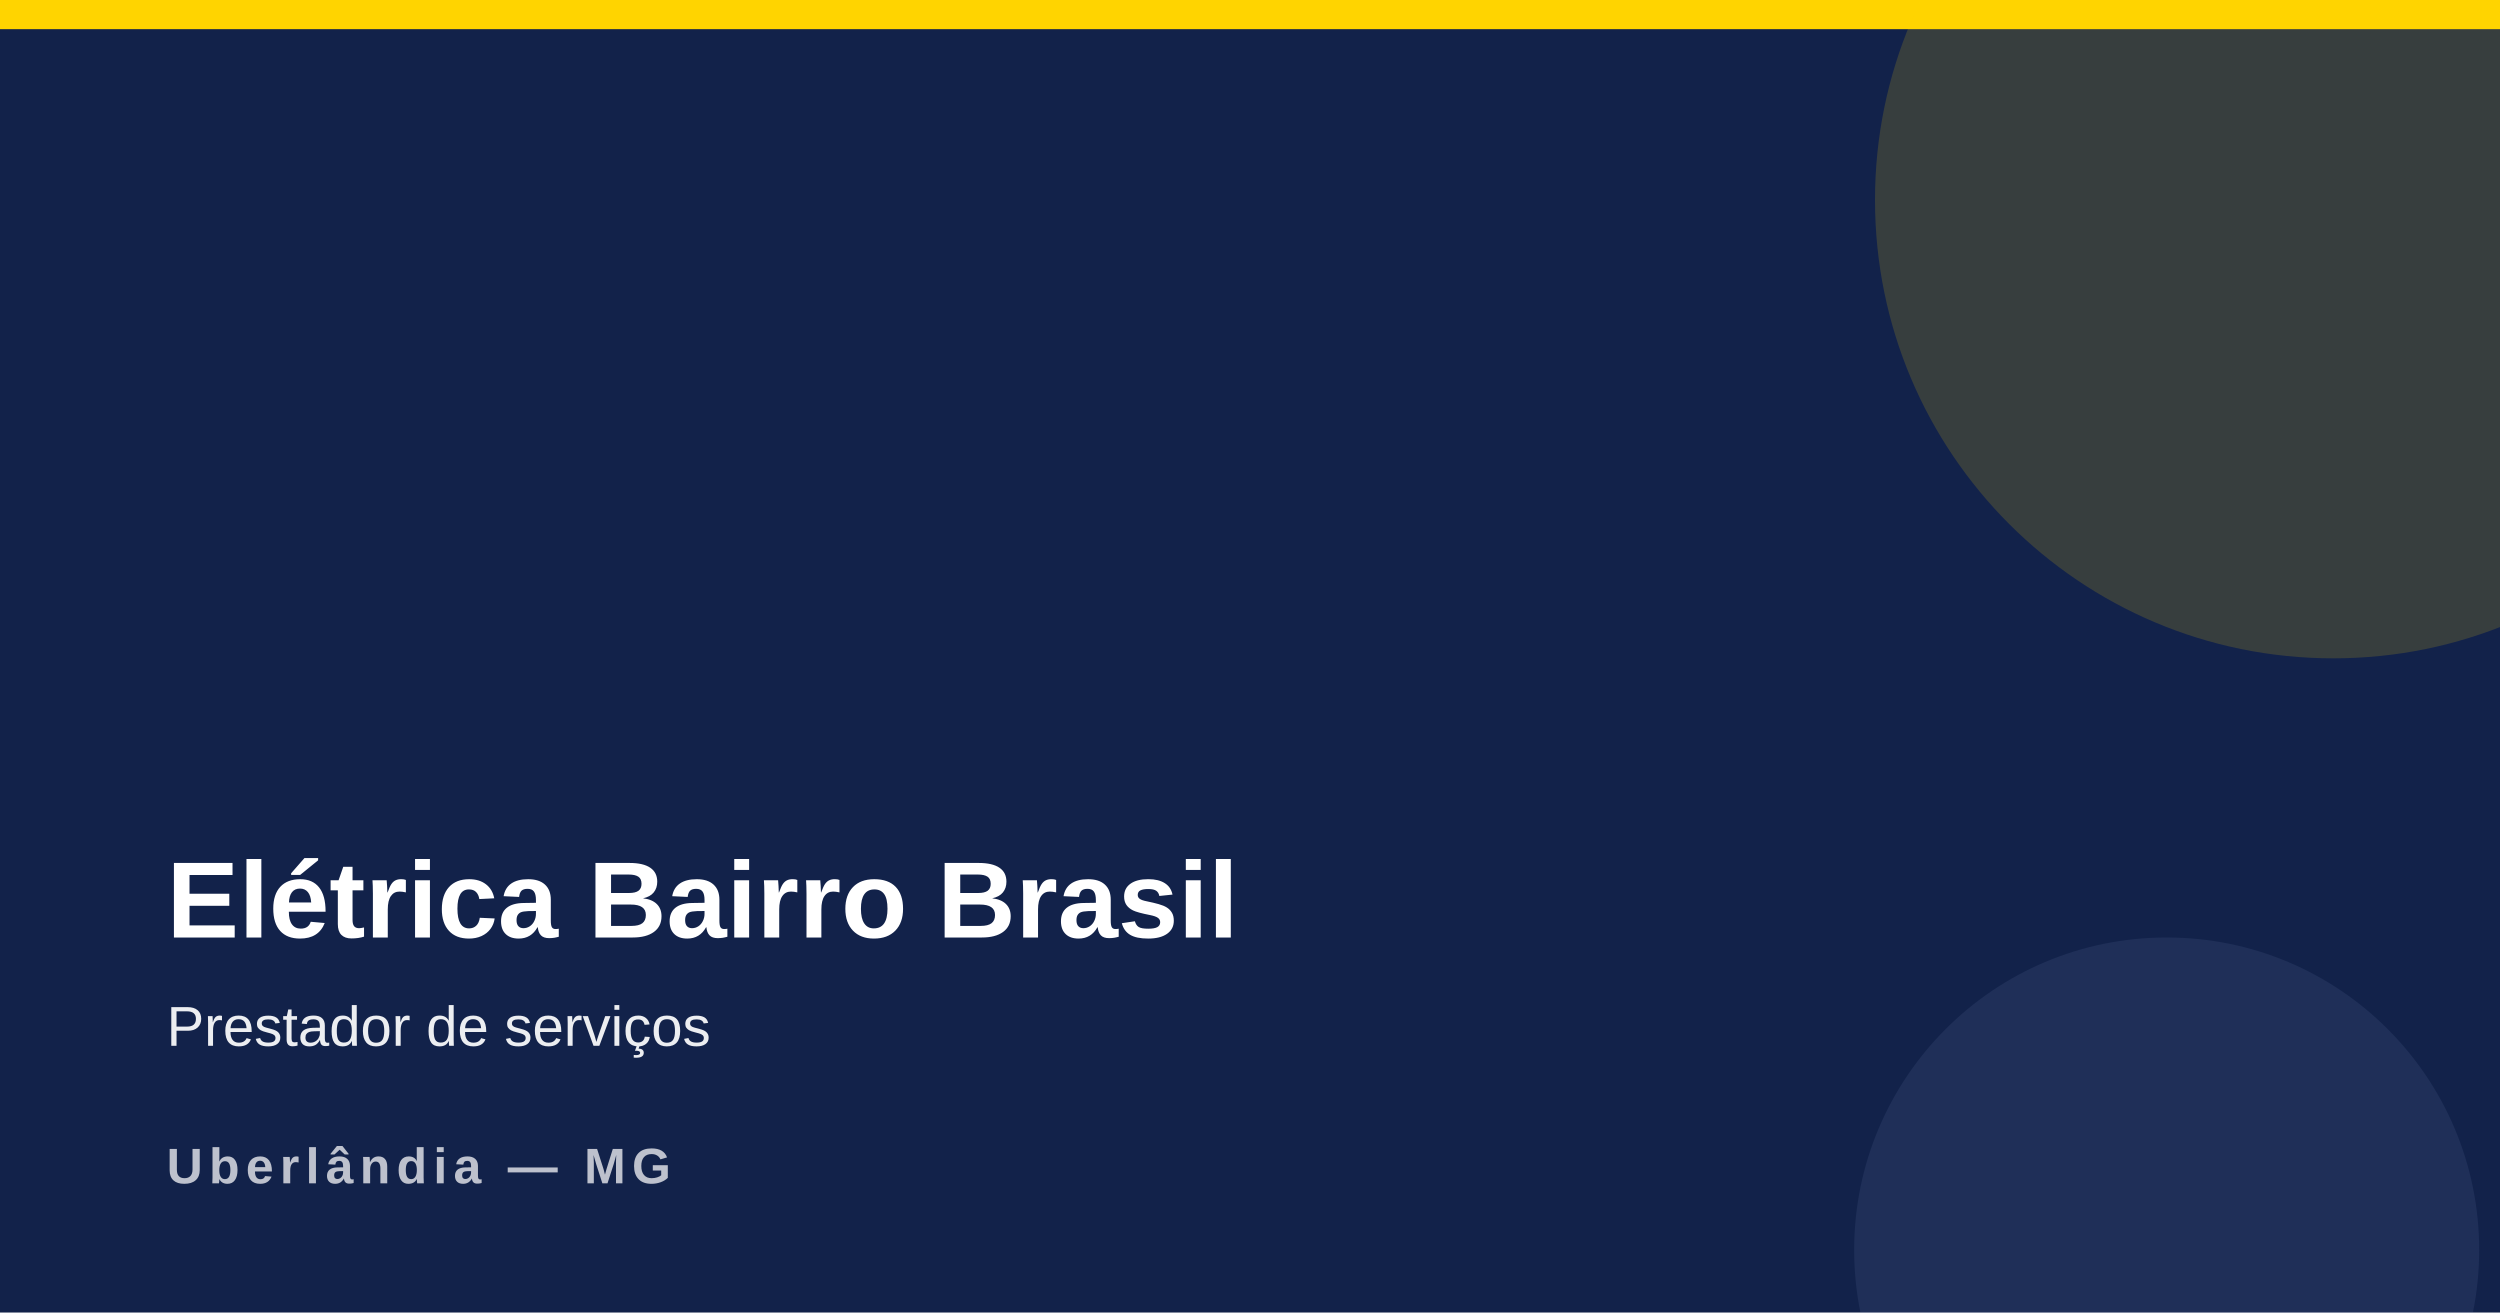
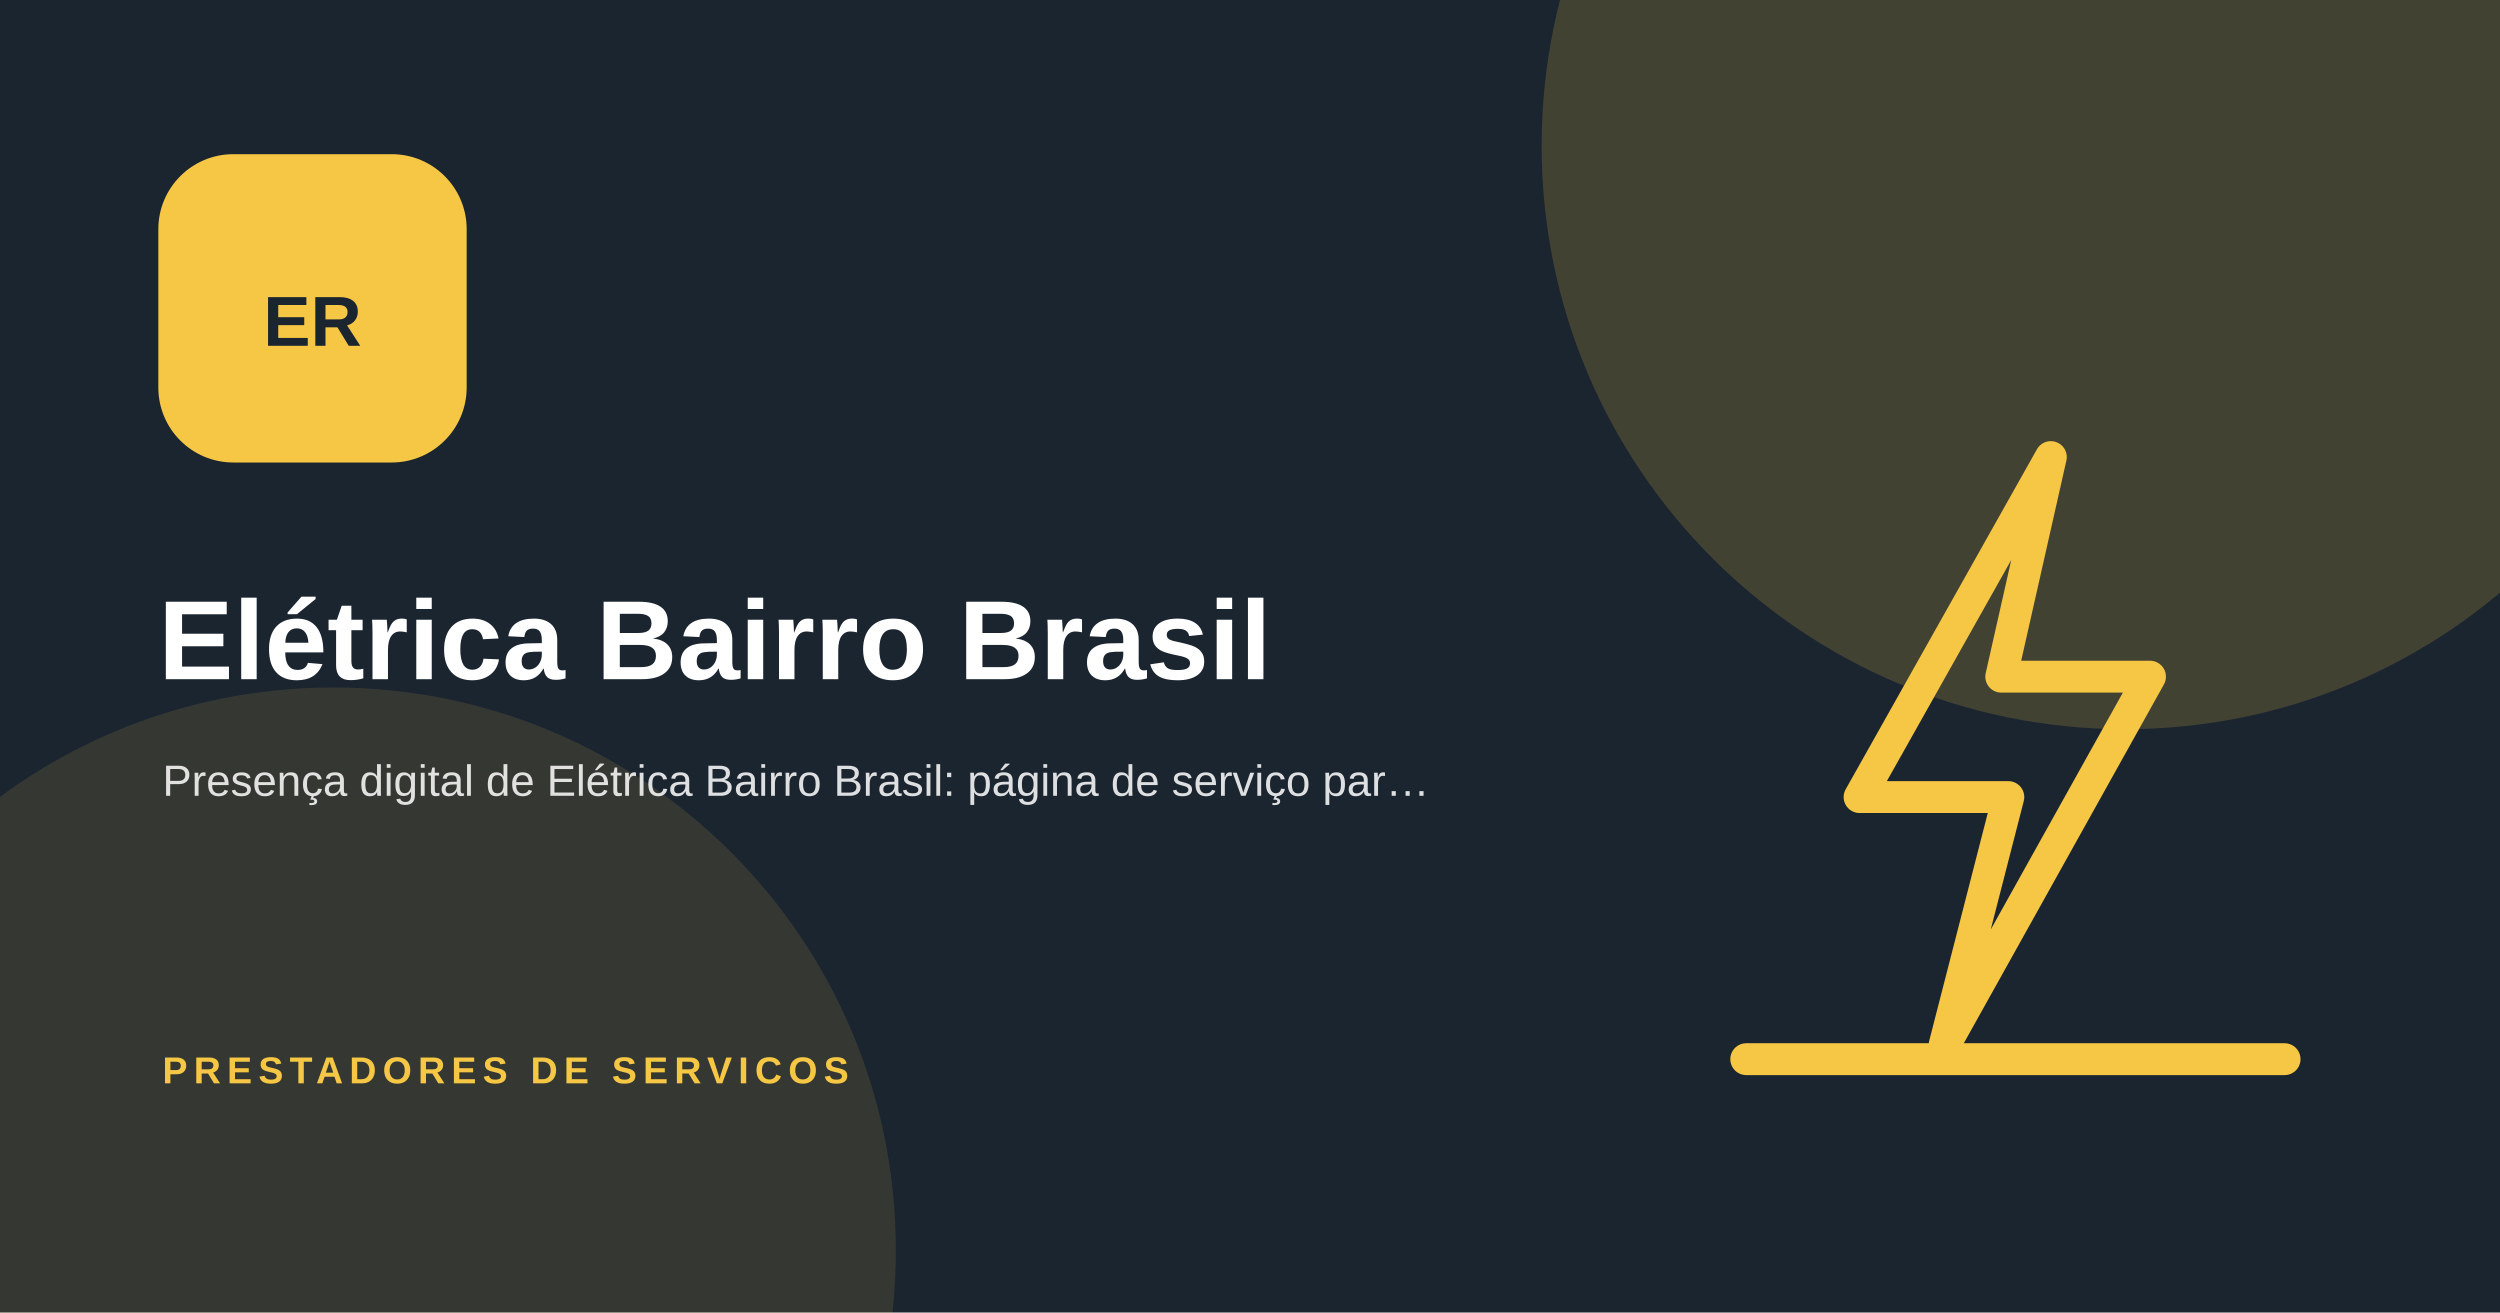
- <svg xmlns="http://www.w3.org/2000/svg" width="1200" height="630">
-   <rect width="1200" height="630" fill="#12224a" />
-   <rect x="0" y="0" width="1200" height="14" fill="#ffd400" />
-   <circle cx="1120" cy="96" r="220" fill="#ffd400" opacity=".16" />
-   <circle cx="1040" cy="600" r="150" fill="#7f92c4" opacity=".12" />
-   <text x="80" y="450" font-family="Arial,Helvetica,sans-serif" font-size="52" font-weight="800" fill="#ffffff">Elétrica Bairro Brasil</text>
-   <text x="80" y="502" font-family="Arial,Helvetica,sans-serif" font-size="27" fill="#ffffff" opacity=".92">Prestador de serviços</text>
-   <text x="80" y="568" font-family="Arial,Helvetica,sans-serif" font-size="24" font-weight="700" letter-spacing="3" fill="#ffffff" opacity=".72">Uberlândia — MG</text>
+ <svg xmlns="http://www.w3.org/2000/svg" width="1200" height="630" viewBox="0 0 1200 630">
+   <rect width="1200" height="630" fill="#1b2530" />
+   <circle cx="1020" cy="70" r="280" fill="#f6c744" opacity=".18" />
+   <circle cx="160" cy="600" r="270" fill="#f6c744" opacity=".12" />
+   <g transform="translate(760 165) scale(1.7)" fill="none" stroke="#f6c744" stroke-width="9" stroke-linecap="round" stroke-linejoin="round">
+     <path d="m132 32-54 96h42l-18 70 58-104h-42l14-62Z" />
+     <path d="M46 202h152" />
+   </g>
+   <rect x="76" y="74" width="148" height="148" rx="36" fill="#f6c744" />
+   <text x="150" y="166" text-anchor="middle" font-family="Arial,sans-serif" font-size="34" font-weight="900" fill="#1b2530">ER</text>
+   <text x="76" y="326" font-family="Arial,sans-serif" font-size="54" font-weight="800" fill="#fff">Elétrica Bairro Brasil</text>
+   <text x="78" y="382" font-family="Arial,sans-serif" font-size="21" fill="#fff" opacity=".85">Presença digital de Elétrica Bairro Brasil: página de serviço par…</text>
+   <text x="78" y="520" font-family="Arial,sans-serif" font-size="18" letter-spacing="3" font-weight="700" fill="#f6c744">PRESTADORES DE SERVICOS</text>
</svg>
